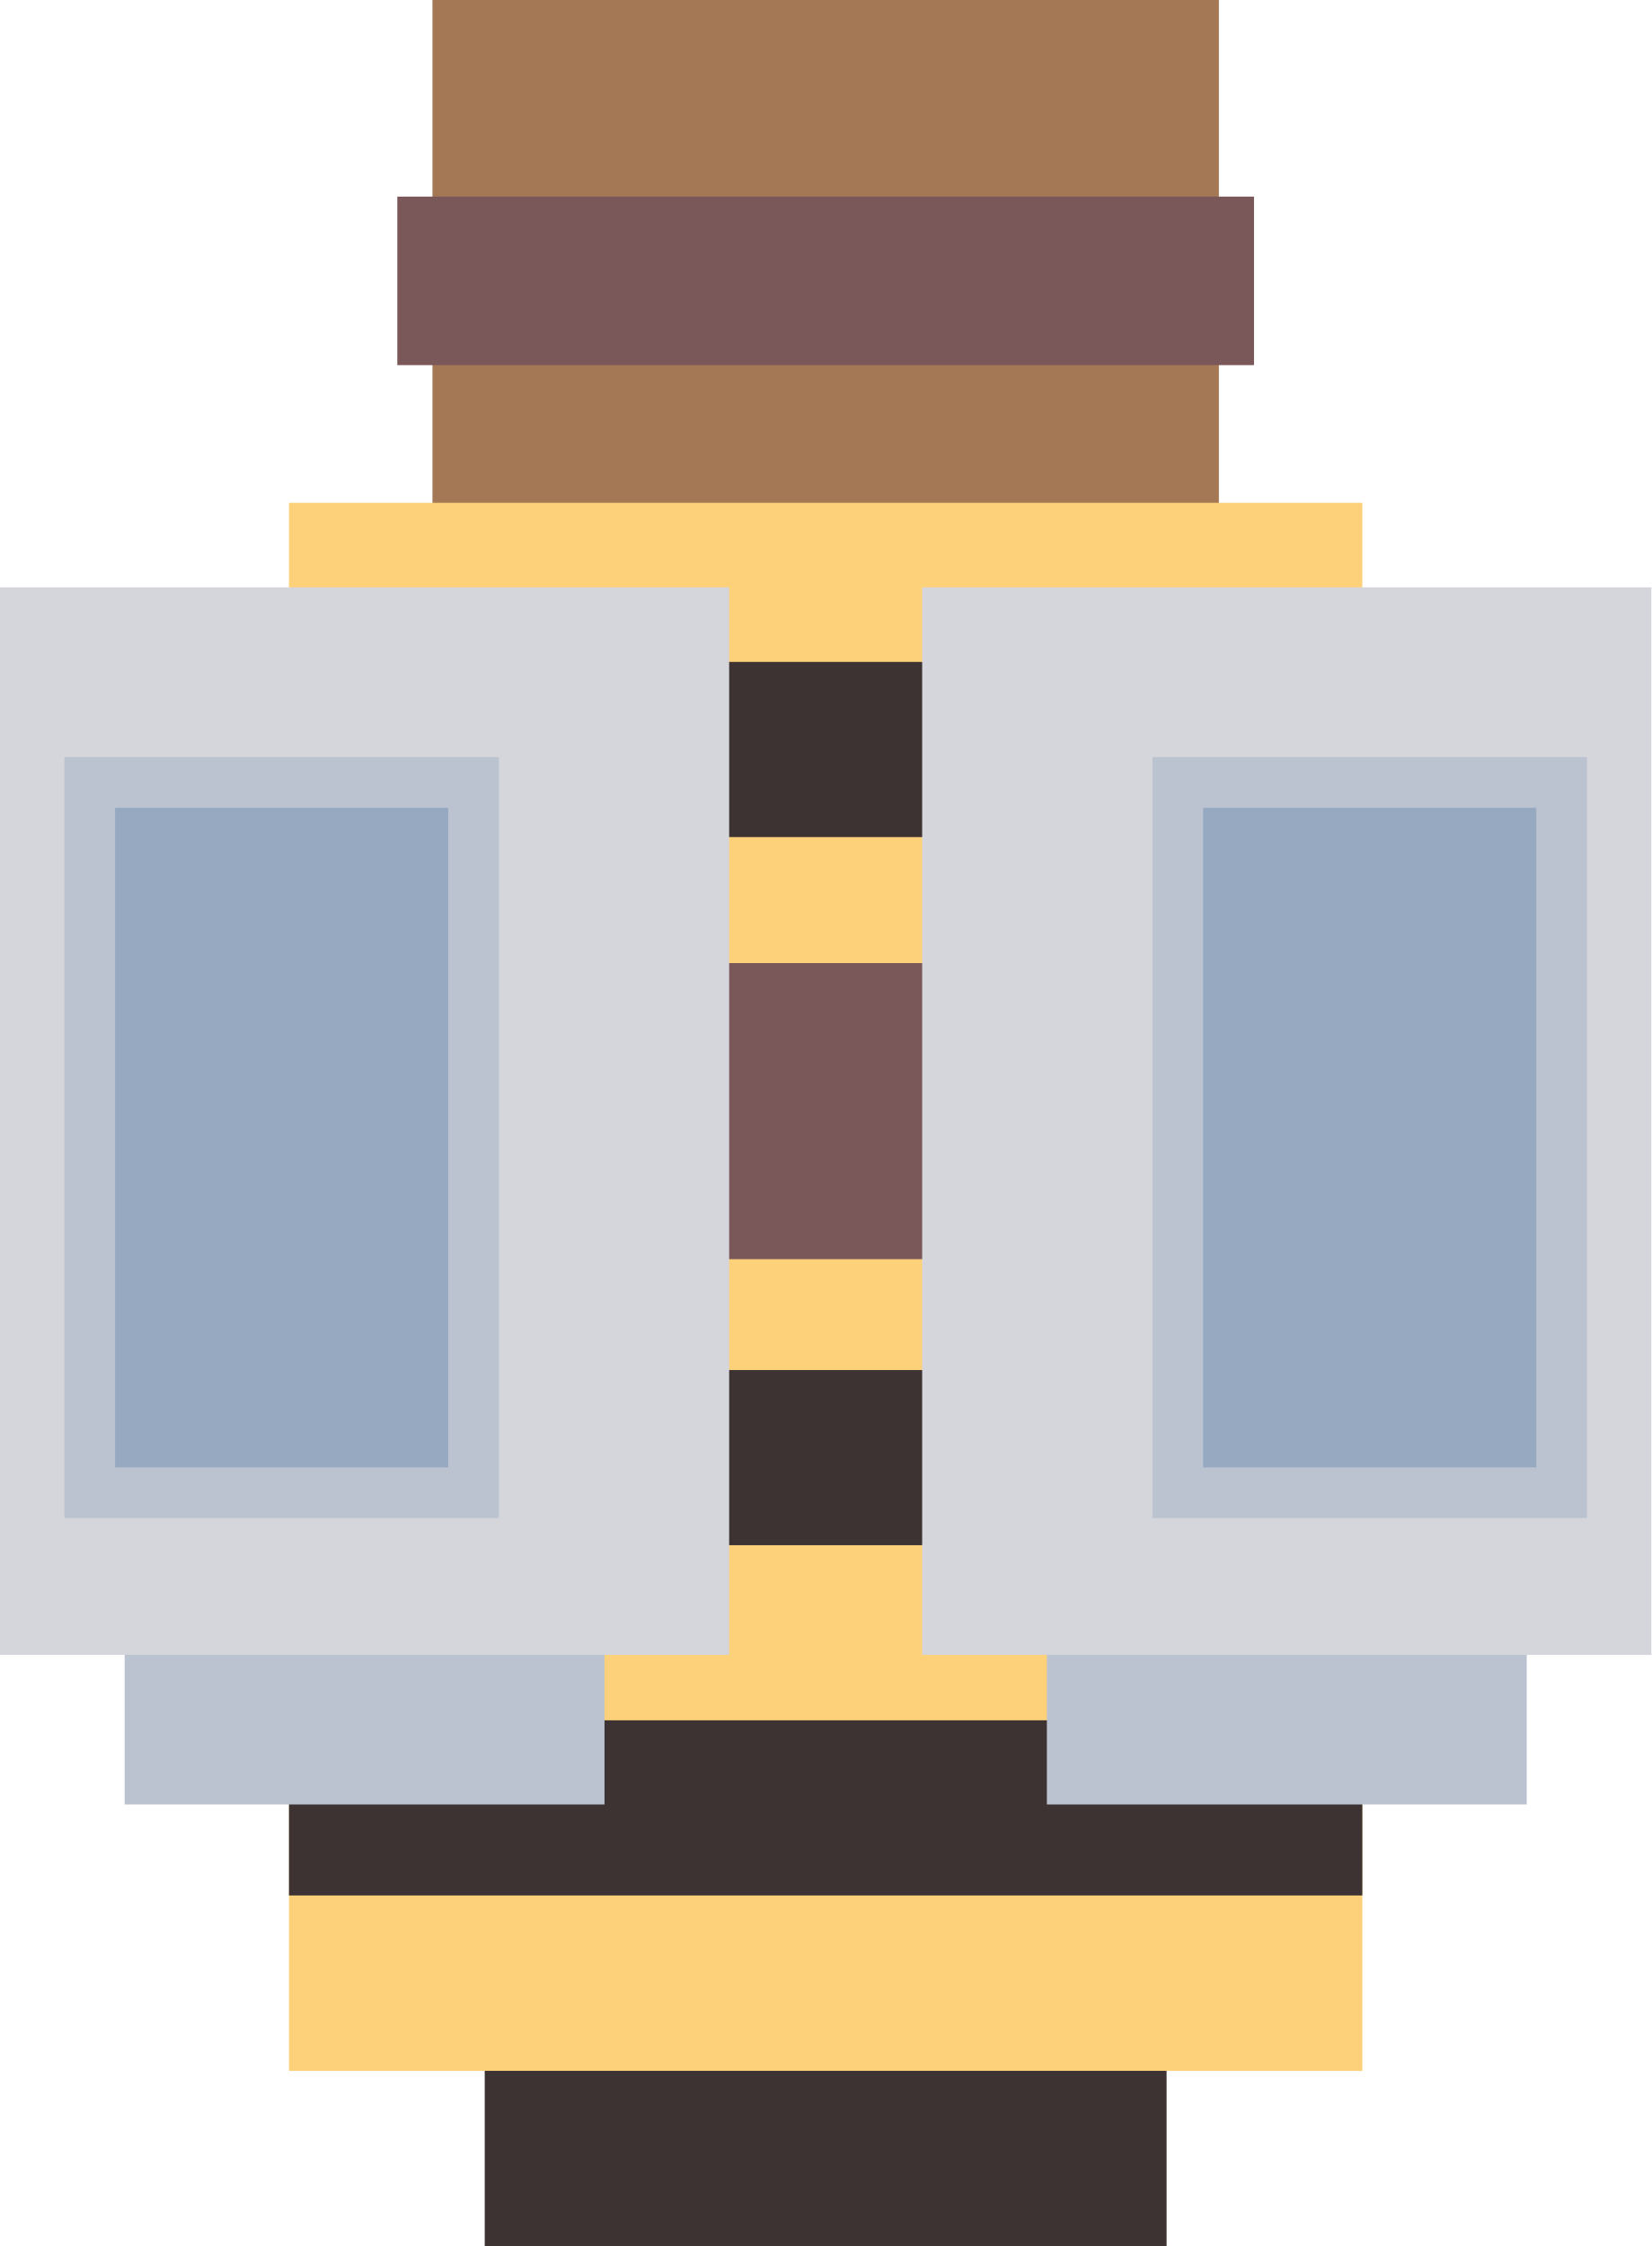
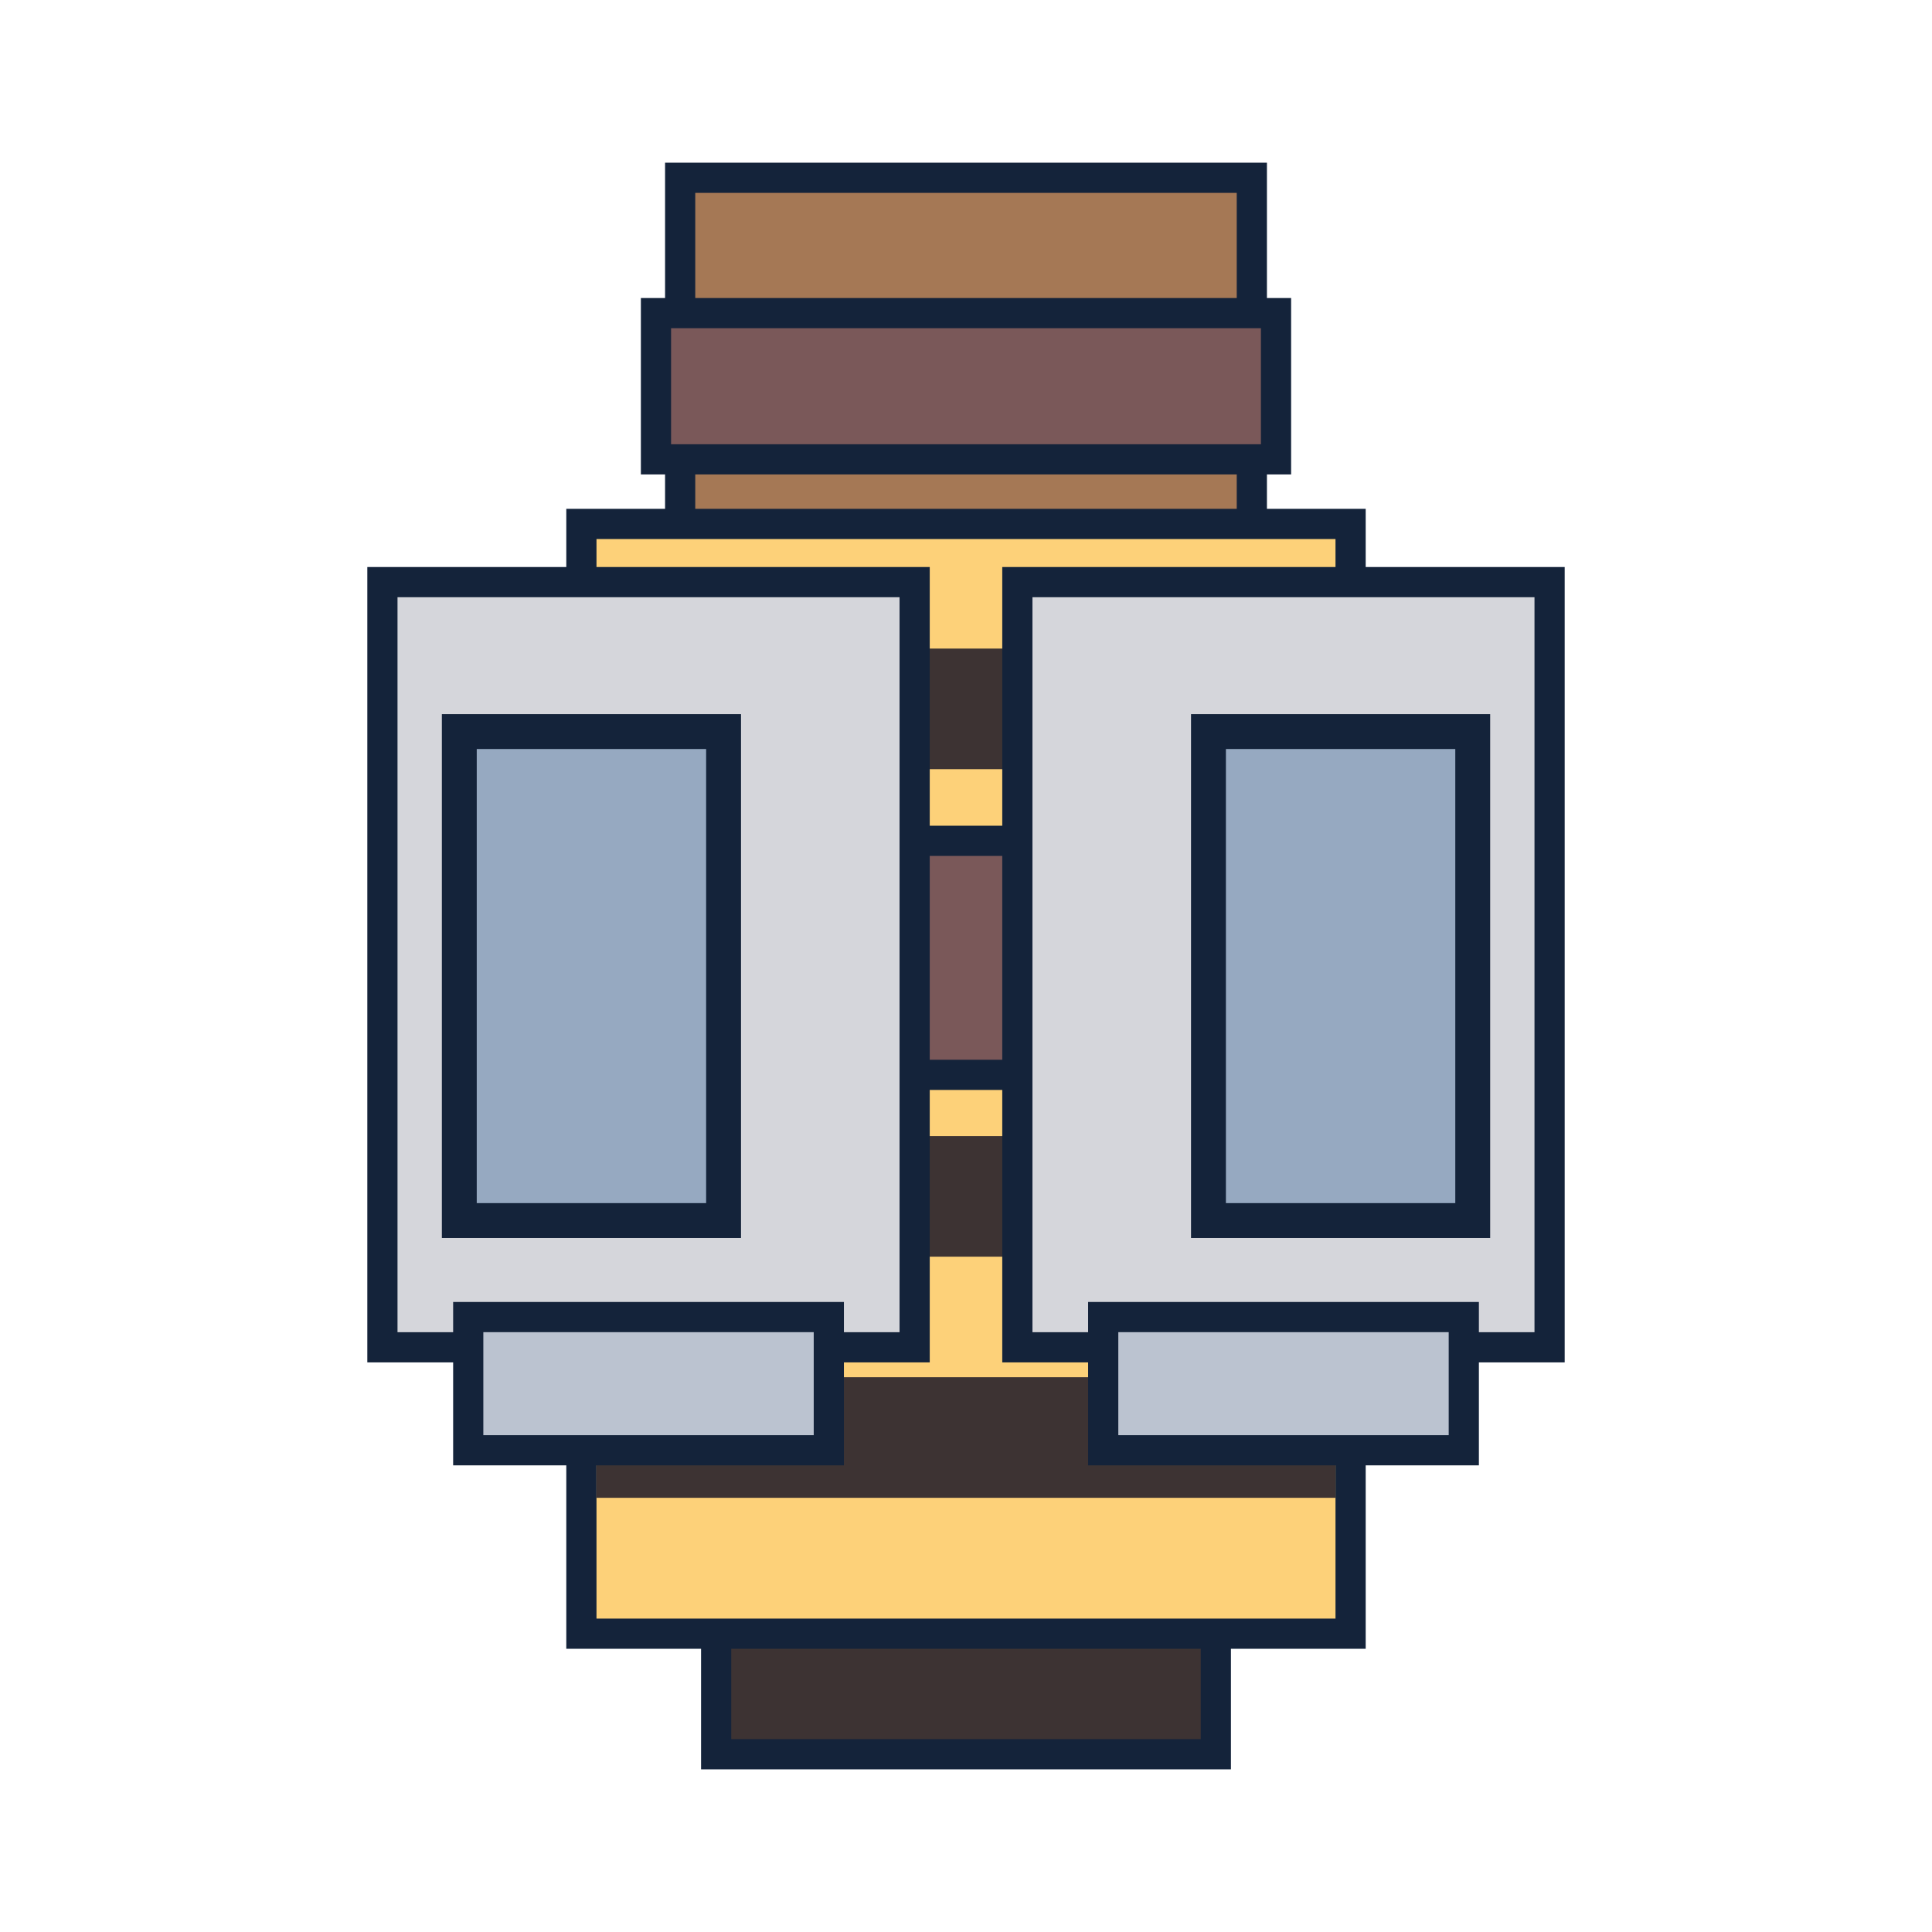
- <svg xmlns="http://www.w3.org/2000/svg" width="150.655" height="204.887" viewBox="0 0 39.861 54.21" version="1.1" id="svg1">
+ <svg xmlns="http://www.w3.org/2000/svg" width="256" height="256" viewBox="0 0 67.733 67.733" version="1.1" id="svg1">
  <defs id="defs1" />
-   <g id="layer6" transform="matrix(1.26162,0,0,1.26162,-22.79645,-31.14013)">
+   <g id="layer6" transform="matrix(1.26162,0,0,1.26162,-8.860187,-24.37837)" style="display:inline">
    <g id="layer3" style="display:inline;fill:#734c44" transform="translate(-2.675654e-8,4.619937)">
-       <rect style="fill:#a57855;fill-opacity:1;stroke-width:1.517;stroke-linecap:square;paint-order:stroke fill markers" id="rect10" width="15.047" height="12.36" x="26.343" y="20.063" />
-       <rect style="fill:#7a5859;fill-opacity:1;stroke-width:2.117;stroke-linecap:square;paint-order:stroke fill markers" id="rect11" width="16.391" height="3.224" x="25.671" y="23.824" />
+       <rect style="fill:#a57855;fill-opacity:1;stroke:#14233a;stroke-width:1.678;stroke-linecap:square;stroke-dasharray:none;paint-order:stroke fill markers" id="rect10" width="15.047" height="12.36" x="26.343" y="20.063" />
+       <rect style="fill:#7a5859;fill-opacity:1;stroke:#14233a;stroke-width:1.678;stroke-linecap:square;stroke-dasharray:none;paint-order:stroke fill markers" id="rect11" width="16.391" height="3.224" x="25.671" y="23.824" />
    </g>
    <g id="layer1" style="display:inline;fill:#fdd179" transform="translate(-0.07957379,3.527038)">
-       <rect style="fill:#fdd179;stroke-width:1.95;stroke-linecap:square;paint-order:stroke fill markers" id="rect2" width="20.536" height="29.999" x="23.678" y="30.775" />
+       <rect style="display:inline;fill:#3d3333;stroke:#14233a;stroke-width:1.678;stroke-linecap:square;stroke-dasharray:none;paint-order:stroke fill markers" id="rect9" width="13.046" height="3.351" x="27.423" y="60.773" />
+       <rect style="fill:#fdd179;stroke:#14233a;stroke-width:1.678;stroke-linecap:square;stroke-dasharray:none;paint-order:stroke fill markers" id="rect2" width="20.536" height="29.999" x="23.678" y="30.775" />
      <g id="layer4">
        <rect style="fill:#3d3333;stroke-width:0.652;stroke-linecap:square;paint-order:stroke fill markers" id="rect2-9" width="20.536" height="3.351" x="23.678" y="54.067" />
        <rect style="fill:#3d3333;stroke-width:0.652;stroke-linecap:square;paint-order:stroke fill markers" id="rect4" width="20.536" height="3.351" x="23.678" y="47.366" />
        <rect style="fill:#3d3333;stroke-width:0.652;stroke-linecap:square;paint-order:stroke fill markers" id="rect6" width="20.536" height="3.351" x="23.678" y="40.592" />
        <rect style="fill:#3d3333;fill-opacity:1;stroke-width:0.652;stroke-linecap:square;paint-order:stroke fill markers" id="rect8" width="20.536" height="3.351" x="23.678" y="33.819" />
-         <rect style="fill:#3d3333;stroke-width:0.52;stroke-linecap:square;paint-order:stroke fill markers" id="rect9" width="13.046" height="3.351" x="27.423" y="60.773" />
      </g>
    </g>
    <g id="g9" style="display:inline;fill:#bbc3d0" transform="translate(-2.675654e-8,4.619937)">
-       <rect style="fill:#7a5859;fill-opacity:1;stroke:none;stroke-width:0;stroke-linecap:square;stroke-dasharray:none;paint-order:stroke fill markers" id="rect25" width="10.927" height="5.664" x="28.355" y="38.488" />
-       <rect style="fill:#d5d6db;fill-opacity:1;stroke-width:2.367;stroke-linecap:square;paint-order:stroke fill markers" id="rect14" width="13.951" height="20.424" x="18.069" y="31.299" />
-       <rect style="fill:#96a9c1;fill-opacity:1;stroke:#bbc3d0;stroke-width:1.939;stroke-linecap:square;stroke-dasharray:none;paint-order:stroke fill markers" id="rect21" width="6.374" height="12.619" x="20.271" y="35.517" />
-       <rect style="fill:#bbc3d0;fill-opacity:1;stroke:none;stroke-width:0;stroke-linecap:square;stroke-dasharray:none;paint-order:stroke fill markers" id="rect23" width="9.181" height="2.862" x="20.454" y="51.722" />
-       <rect style="fill:#d5d6db;fill-opacity:1;stroke-width:2.367;stroke-linecap:square;paint-order:stroke fill markers" id="rect28" width="13.951" height="20.424" x="-49.664" y="31.299" transform="scale(-1,1)" />
-       <rect style="fill:#96a9c1;fill-opacity:1;stroke:#bbc3d0;stroke-width:1.939;stroke-linecap:square;stroke-dasharray:none;paint-order:stroke fill markers" id="rect29" width="6.374" height="12.619" x="-47.463" y="35.517" transform="scale(-1,1)" />
-       <rect style="fill:#bbc3d0;fill-opacity:1;stroke:none;stroke-width:0;stroke-linecap:square;stroke-dasharray:none;paint-order:stroke fill markers" id="rect30" width="9.181" height="2.862" x="-47.28" y="51.722" transform="scale(-1,1)" />
+       <rect style="fill:#7a5859;fill-opacity:1;stroke:#14233a;stroke-width:1.678;stroke-linecap:square;stroke-dasharray:none;paint-order:stroke fill markers" id="rect25" width="10.927" height="5.664" x="28.355" y="38.488" />
+       <rect style="fill:#d5d6db;fill-opacity:1;stroke:#14233a;stroke-width:1.678;stroke-linecap:square;stroke-dasharray:none;paint-order:stroke fill markers" id="rect14" width="13.951" height="20.424" x="18.069" y="31.299" />
+       <rect style="fill:#96a9c1;fill-opacity:1;stroke:#14233a;stroke-width:1.939;stroke-linecap:square;stroke-dasharray:none;paint-order:stroke fill markers" id="rect21" width="6.374" height="12.619" x="20.271" y="35.517" />
+       <rect style="fill:#bbc3d0;fill-opacity:1;stroke:#14233a;stroke-width:1.678;stroke-linecap:square;stroke-dasharray:none;paint-order:stroke fill markers" id="rect23" width="9.181" height="2.862" x="20.454" y="51.722" />
+       <rect style="fill:#d5d6db;fill-opacity:1;stroke:#14233a;stroke-width:1.678;stroke-linecap:square;stroke-dasharray:none;paint-order:stroke fill markers" id="rect28" width="13.951" height="20.424" x="-49.664" y="31.299" transform="scale(-1,1)" />
+       <rect style="fill:#96a9c1;fill-opacity:1;stroke:#14233a;stroke-width:1.939;stroke-linecap:square;stroke-dasharray:none;paint-order:stroke fill markers" id="rect29" width="6.374" height="12.619" x="-47.463" y="35.517" transform="scale(-1,1)" />
+       <rect style="fill:#bbc3d0;fill-opacity:1;stroke:#14233a;stroke-width:1.678;stroke-linecap:square;stroke-dasharray:none;paint-order:stroke fill markers" id="rect30" width="9.181" height="2.862" x="-47.28" y="51.722" transform="scale(-1,1)" />
    </g>
    <g id="layer7" transform="translate(0,-0.4214548)" style="display:none">
      <rect style="fill:#bbc3d0;fill-opacity:1;stroke:none;stroke-width:0;stroke-linecap:square;stroke-dasharray:none;paint-order:stroke fill markers" id="rect31" width="5.46" height="3.57" x="31.137" y="63.453" />
      <rect style="fill:#f1f6f0;fill-opacity:1;stroke:none;stroke-width:0;stroke-linecap:square;stroke-dasharray:none;paint-order:stroke fill markers" id="rect32" width="1.89" height="5.67" x="32.922" y="67.023" />
    </g>
    <g id="layer8" transform="translate(-2.675654e-8,4.619937)" style="display:none">
-       <rect style="fill:#fee1b8;fill-opacity:1;stroke:none;stroke-width:1.938;stroke-linecap:square;stroke-dasharray:none;paint-order:stroke fill markers" id="rect33" width="6.374" height="12.608" x="20.271" y="35.529" />
-       <rect style="fill:#fee1b8;fill-opacity:1;stroke:none;stroke-width:1.938;stroke-linecap:square;stroke-dasharray:none;paint-order:stroke fill markers" id="rect34" width="6.374" height="12.608" x="-47.463" y="35.529" transform="scale(-1,1)" />
+       <rect style="display:inline;fill:#fee1b8;fill-opacity:1;stroke:#fee1b8;stroke-width:0.21;stroke-linecap:square;stroke-dasharray:none;paint-order:stroke fill markers" id="rect33" width="6.374" height="12.608" x="20.271" y="35.529" />
+       <rect style="fill:#fee1b8;fill-opacity:1;stroke:#fee1b8;stroke-width:0.21;stroke-linecap:square;stroke-dasharray:none;paint-order:stroke fill markers" id="rect34" width="6.374" height="12.608" x="-47.463" y="35.529" transform="scale(-1,1)" />
    </g>
  </g>
</svg>
